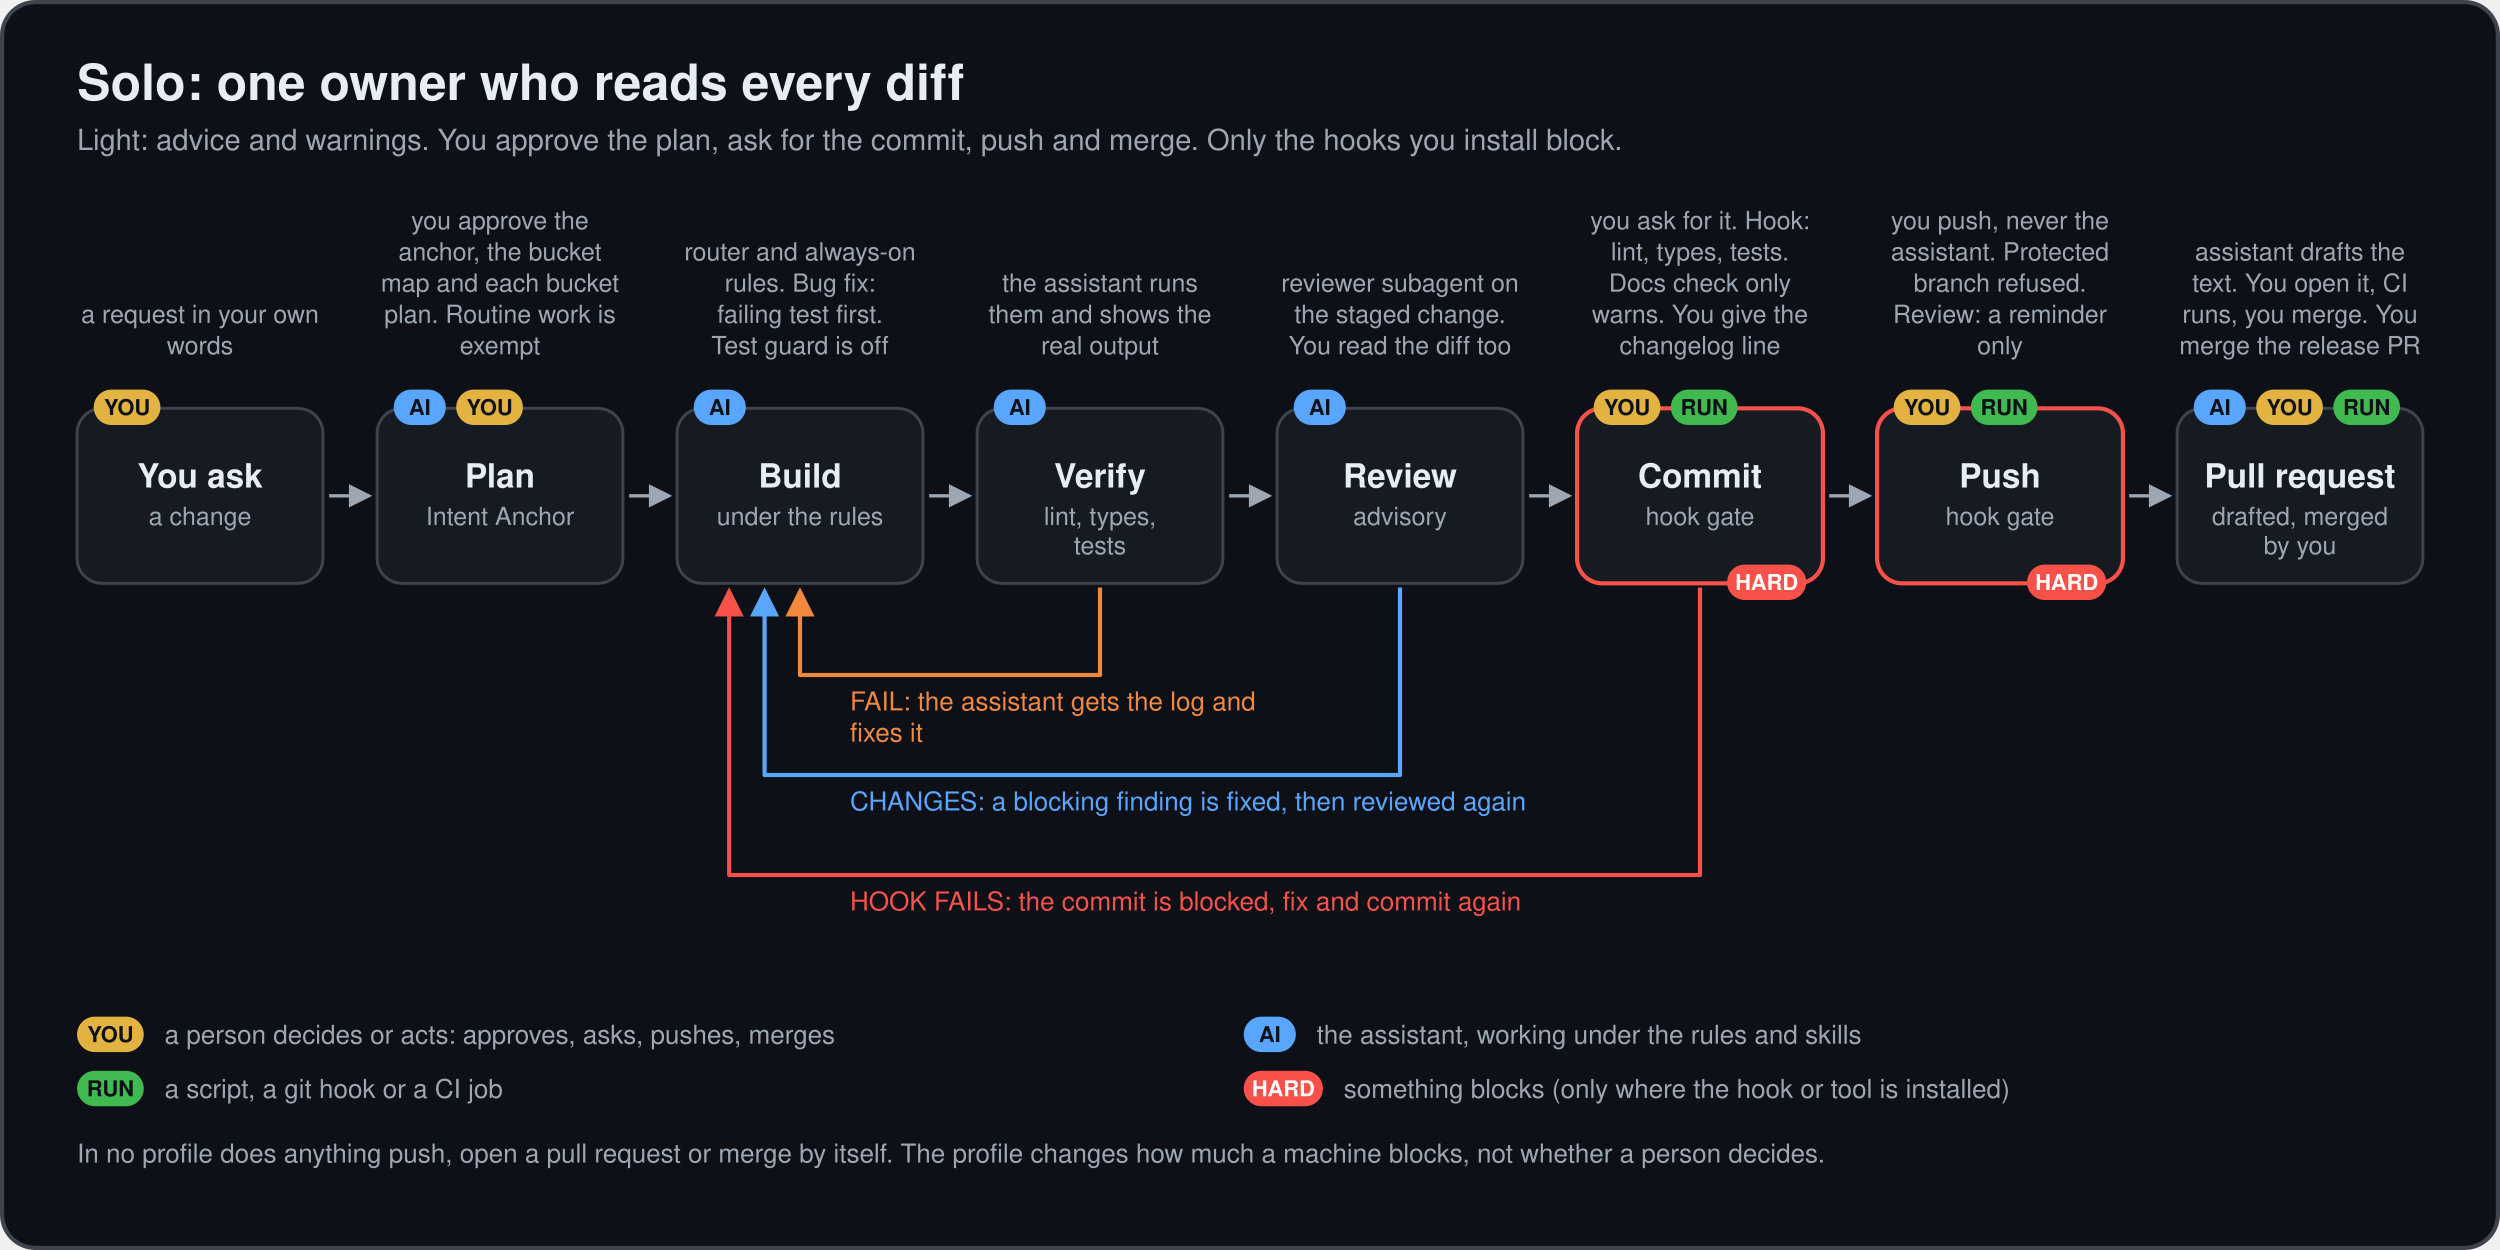
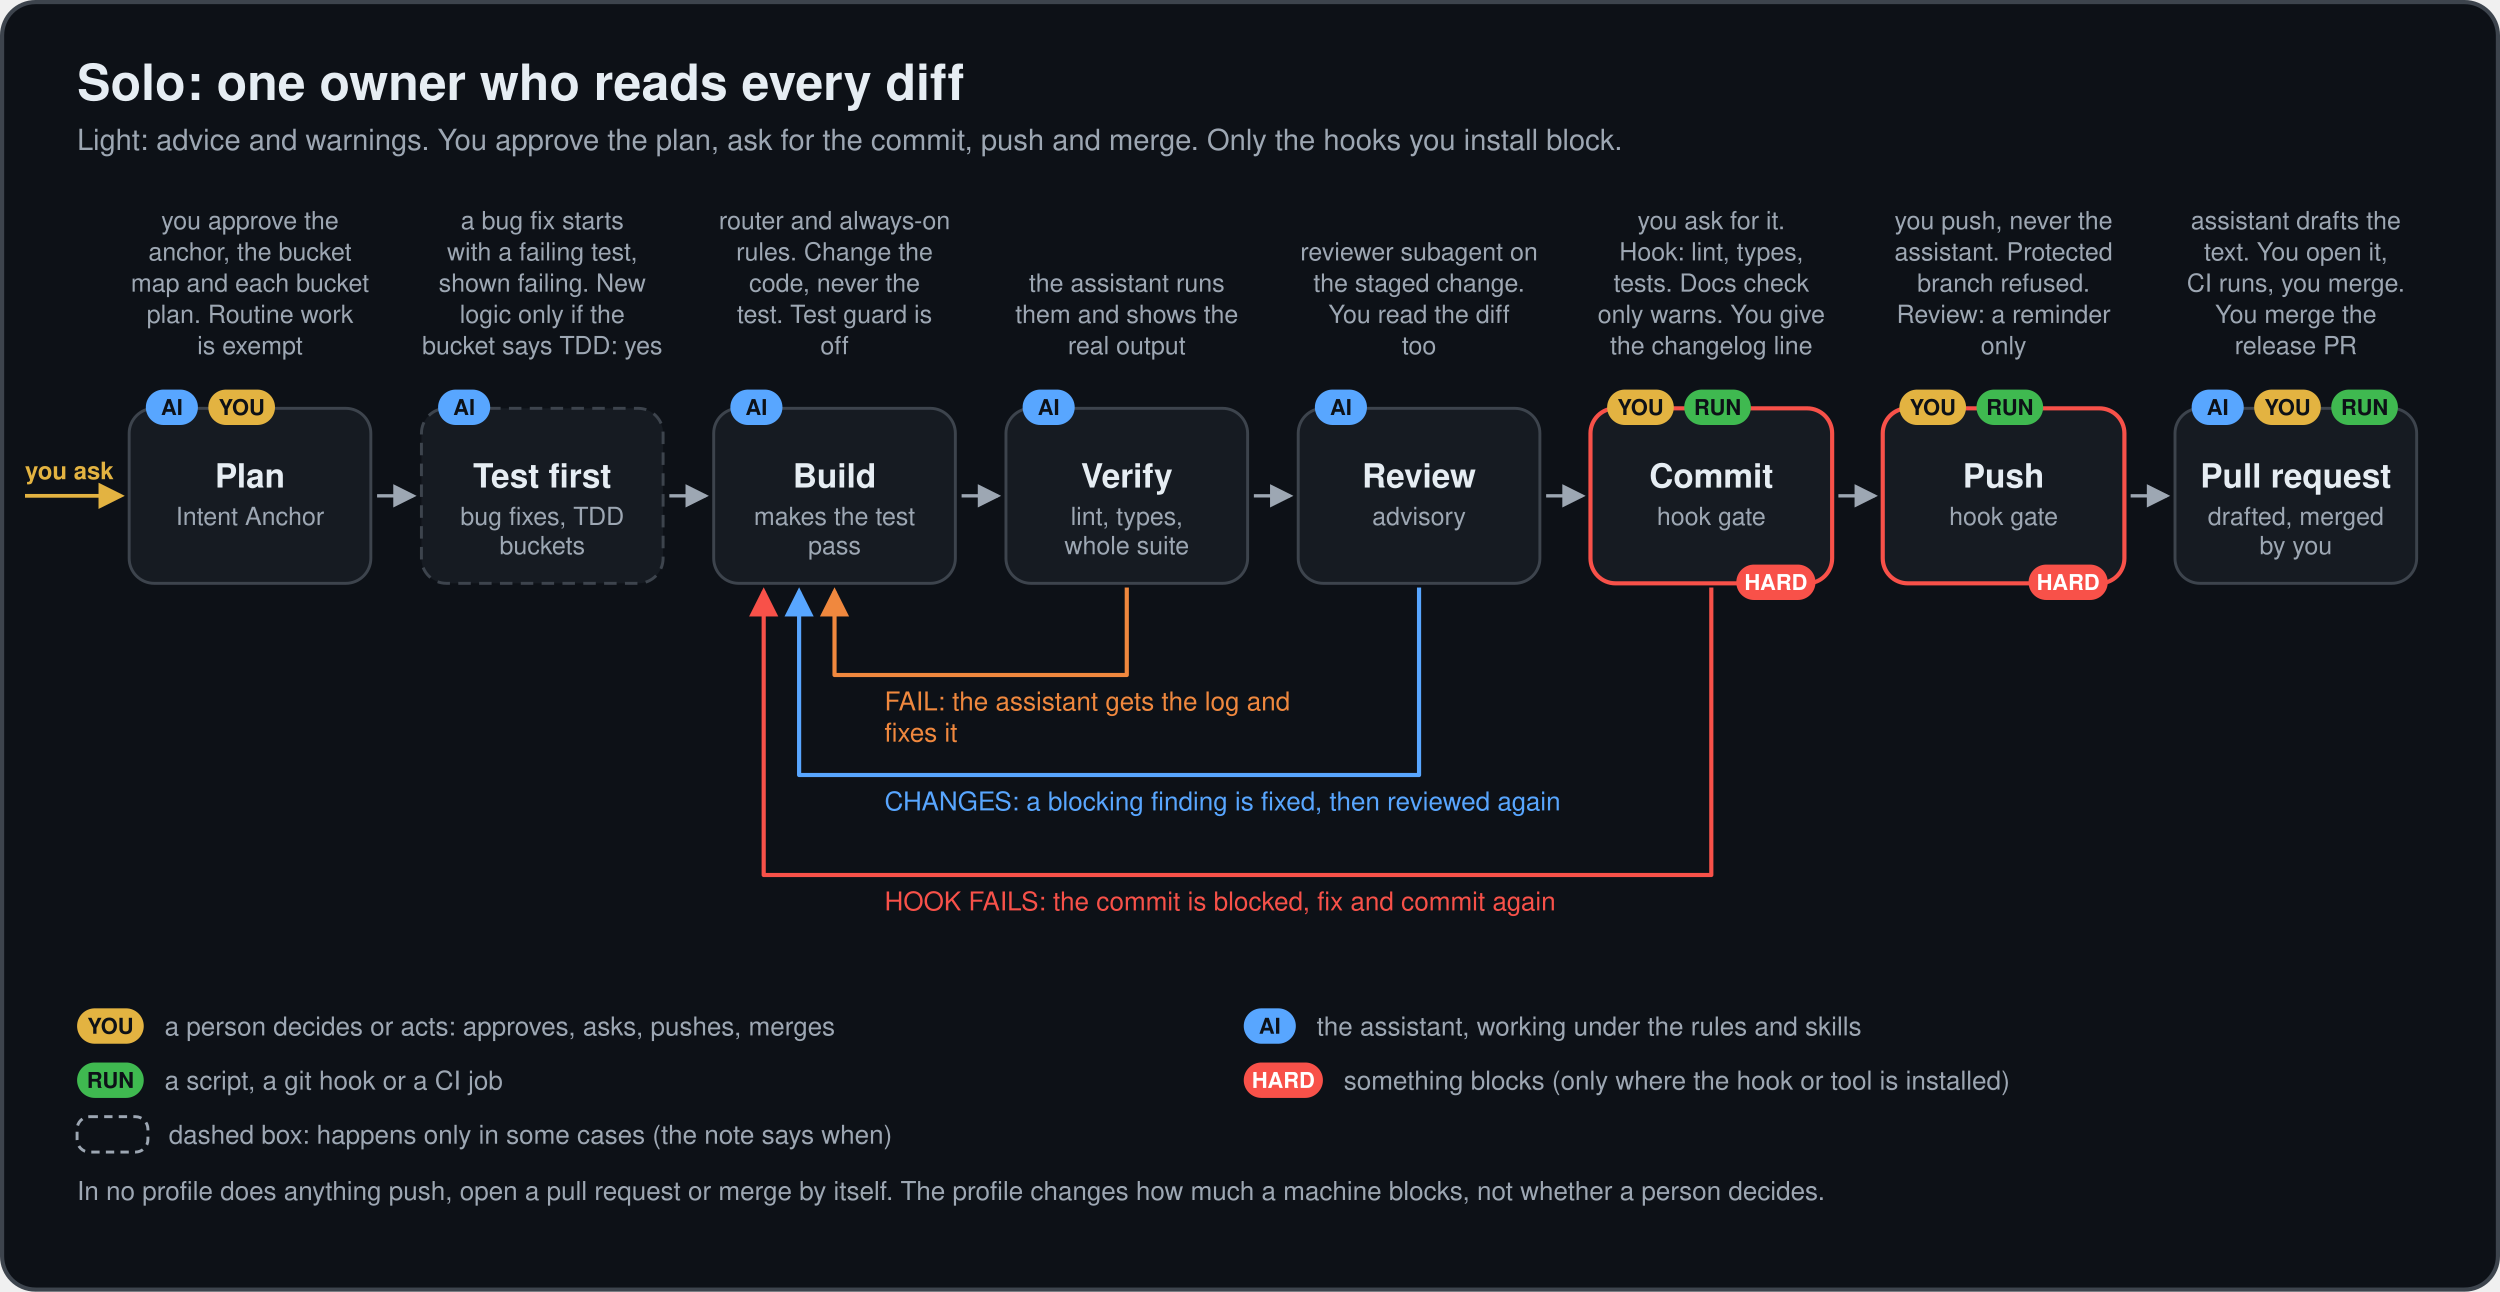
- <svg xmlns="http://www.w3.org/2000/svg" viewBox="0 0 1200 600" width="1200" height="600" role="img" aria-label="Solo workflow: plan, build, verify, review, commit, push, pull request, with who acts and where something blocks" font-family="'Segoe UI', -apple-system, BlinkMacSystemFont, Helvetica, Arial, sans-serif">
+ <svg xmlns="http://www.w3.org/2000/svg" viewBox="0 0 1200 620" width="1200" height="620" role="img" aria-label="Solo workflow: plan, test first for bug fixes, build, verify, review, commit, push and pull request, with who acts and where something blocks" font-family="'Segoe UI', -apple-system, BlinkMacSystemFont, Helvetica, Arial, sans-serif">
  <defs>
    <marker id="arrow" viewBox="0 0 10 10" refX="8.5" refY="5" markerWidth="7" markerHeight="7" orient="auto-start-reverse">
      <path d="M 0 0 L 10 5 L 0 10 z" fill="#9da7b3" />
+     </marker>
+     <marker id="arrow-entry" viewBox="0 0 10 10" refX="8.5" refY="5" markerWidth="7" markerHeight="7" orient="auto-start-reverse">
+       <path d="M 0 0 L 10 5 L 0 10 z" fill="#e3b341" />
    </marker>
    <marker id="arrow-fail" viewBox="0 0 10 10" refX="8.5" refY="5" markerWidth="7" markerHeight="7" orient="auto-start-reverse">
      <path d="M 0 0 L 10 5 L 0 10 z" fill="#f0883e" />
    </marker>
    <marker id="arrow-changes" viewBox="0 0 10 10" refX="8.5" refY="5" markerWidth="7" markerHeight="7" orient="auto-start-reverse">
      <path d="M 0 0 L 10 5 L 0 10 z" fill="#58a6ff" />
    </marker>
    <marker id="arrow-hook" viewBox="0 0 10 10" refX="8.5" refY="5" markerWidth="7" markerHeight="7" orient="auto-start-reverse">
      <path d="M 0 0 L 10 5 L 0 10 z" fill="#f85149" />
    </marker>
  </defs>
-   <rect x="1" y="1" width="1198" height="598" rx="16" fill="#0d1117" stroke="#3d444d" stroke-width="2" />
+   <rect x="1" y="1" width="1198" height="618" rx="16" fill="#0d1117" stroke="#3d444d" stroke-width="2" />
  <text x="37" y="48" font-size="24" font-weight="700" fill="#e6edf3">Solo: one owner who reads every diff</text>
  <text x="37" y="72" font-size="14" fill="#9da7b3">Light: advice and warnings. You approve the plan, ask for the commit, push and merge. Only the hooks you install block.</text>
-   <text x="96" y="155" text-anchor="middle" font-size="12" fill="#9da7b3">a request in your own</text>
-   <text x="96" y="170" text-anchor="middle" font-size="12" fill="#9da7b3">words</text>
-   <rect x="37" y="196" width="118" height="84" rx="12" fill="#161b22" stroke="#3d444d" stroke-width="1.4" />
-   <text x="96" y="234" text-anchor="middle" font-size="16" font-weight="700" fill="#e6edf3">You ask</text>
-   <text x="96" y="252" text-anchor="middle" font-size="12" fill="#9da7b3">a change</text>
-   <rect x="45" y="187" width="32" height="17" rx="8.5" fill="#e3b341" />
-   <text x="61" y="199.2" text-anchor="middle" font-size="10.5" font-weight="700" fill="#0d1117">YOU</text>
-   <line x1="158" y1="238" x2="177" y2="238" stroke="#9da7b3" stroke-width="1.6" marker-end="url(#arrow)" />
-   <text x="240" y="110" text-anchor="middle" font-size="12" fill="#9da7b3">you approve the</text>
-   <text x="240" y="125" text-anchor="middle" font-size="12" fill="#9da7b3">anchor, the bucket</text>
-   <text x="240" y="140" text-anchor="middle" font-size="12" fill="#9da7b3">map and each bucket</text>
-   <text x="240" y="155" text-anchor="middle" font-size="12" fill="#9da7b3">plan. Routine work is</text>
-   <text x="240" y="170" text-anchor="middle" font-size="12" fill="#9da7b3">exempt</text>
-   <rect x="181" y="196" width="118" height="84" rx="12" fill="#161b22" stroke="#3d444d" stroke-width="1.4" />
-   <text x="240" y="234" text-anchor="middle" font-size="16" font-weight="700" fill="#e6edf3">Plan</text>
-   <text x="240" y="252" text-anchor="middle" font-size="12" fill="#9da7b3">Intent Anchor</text>
-   <rect x="189" y="187" width="25" height="17" rx="8.5" fill="#58a6ff" />
-   <text x="201.5" y="199.2" text-anchor="middle" font-size="10.5" font-weight="700" fill="#0d1117">AI</text>
-   <rect x="219" y="187" width="32" height="17" rx="8.5" fill="#e3b341" />
-   <text x="235" y="199.2" text-anchor="middle" font-size="10.5" font-weight="700" fill="#0d1117">YOU</text>
-   <line x1="302" y1="238" x2="321" y2="238" stroke="#9da7b3" stroke-width="1.6" marker-end="url(#arrow)" />
-   <text x="384" y="125" text-anchor="middle" font-size="12" fill="#9da7b3">router and always-on</text>
-   <text x="384" y="140" text-anchor="middle" font-size="12" fill="#9da7b3">rules. Bug fix:</text>
-   <text x="384" y="155" text-anchor="middle" font-size="12" fill="#9da7b3">failing test first.</text>
-   <text x="384" y="170" text-anchor="middle" font-size="12" fill="#9da7b3">Test guard is off</text>
-   <rect x="325" y="196" width="118" height="84" rx="12" fill="#161b22" stroke="#3d444d" stroke-width="1.4" />
-   <text x="384" y="234" text-anchor="middle" font-size="16" font-weight="700" fill="#e6edf3">Build</text>
-   <text x="384" y="252" text-anchor="middle" font-size="12" fill="#9da7b3">under the rules</text>
-   <rect x="333" y="187" width="25" height="17" rx="8.5" fill="#58a6ff" />
-   <text x="345.5" y="199.2" text-anchor="middle" font-size="10.5" font-weight="700" fill="#0d1117">AI</text>
-   <line x1="446" y1="238" x2="465" y2="238" stroke="#9da7b3" stroke-width="1.6" marker-end="url(#arrow)" />
-   <text x="528" y="140" text-anchor="middle" font-size="12" fill="#9da7b3">the assistant runs</text>
-   <text x="528" y="155" text-anchor="middle" font-size="12" fill="#9da7b3">them and shows the</text>
-   <text x="528" y="170" text-anchor="middle" font-size="12" fill="#9da7b3">real output</text>
-   <rect x="469" y="196" width="118" height="84" rx="12" fill="#161b22" stroke="#3d444d" stroke-width="1.4" />
-   <text x="528" y="234" text-anchor="middle" font-size="16" font-weight="700" fill="#e6edf3">Verify</text>
-   <text x="528" y="252" text-anchor="middle" font-size="12" fill="#9da7b3">lint, types,</text>
-   <text x="528" y="266" text-anchor="middle" font-size="12" fill="#9da7b3">tests</text>
-   <rect x="477" y="187" width="25" height="17" rx="8.5" fill="#58a6ff" />
-   <text x="489.5" y="199.2" text-anchor="middle" font-size="10.5" font-weight="700" fill="#0d1117">AI</text>
-   <line x1="590" y1="238" x2="609" y2="238" stroke="#9da7b3" stroke-width="1.6" marker-end="url(#arrow)" />
-   <text x="672" y="140" text-anchor="middle" font-size="12" fill="#9da7b3">reviewer subagent on</text>
-   <text x="672" y="155" text-anchor="middle" font-size="12" fill="#9da7b3">the staged change.</text>
-   <text x="672" y="170" text-anchor="middle" font-size="12" fill="#9da7b3">You read the diff too</text>
-   <rect x="613" y="196" width="118" height="84" rx="12" fill="#161b22" stroke="#3d444d" stroke-width="1.4" />
-   <text x="672" y="234" text-anchor="middle" font-size="16" font-weight="700" fill="#e6edf3">Review</text>
-   <text x="672" y="252" text-anchor="middle" font-size="12" fill="#9da7b3">advisory</text>
-   <rect x="621" y="187" width="25" height="17" rx="8.5" fill="#58a6ff" />
-   <text x="633.5" y="199.2" text-anchor="middle" font-size="10.5" font-weight="700" fill="#0d1117">AI</text>
-   <line x1="734" y1="238" x2="753" y2="238" stroke="#9da7b3" stroke-width="1.6" marker-end="url(#arrow)" />
-   <text x="816" y="110" text-anchor="middle" font-size="12" fill="#9da7b3">you ask for it. Hook:</text>
-   <text x="816" y="125" text-anchor="middle" font-size="12" fill="#9da7b3">lint, types, tests.</text>
-   <text x="816" y="140" text-anchor="middle" font-size="12" fill="#9da7b3">Docs check only</text>
-   <text x="816" y="155" text-anchor="middle" font-size="12" fill="#9da7b3">warns. You give the</text>
-   <text x="816" y="170" text-anchor="middle" font-size="12" fill="#9da7b3">changelog line</text>
-   <rect x="757" y="196" width="118" height="84" rx="12" fill="#161b22" stroke="#f85149" stroke-width="2" />
-   <text x="816" y="234" text-anchor="middle" font-size="16" font-weight="700" fill="#e6edf3">Commit</text>
-   <text x="816" y="252" text-anchor="middle" font-size="12" fill="#9da7b3">hook gate</text>
-   <rect x="765" y="187" width="32" height="17" rx="8.5" fill="#e3b341" />
-   <text x="781" y="199.2" text-anchor="middle" font-size="10.5" font-weight="700" fill="#0d1117">YOU</text>
-   <rect x="802" y="187" width="32" height="17" rx="8.5" fill="#3fb950" />
-   <text x="818" y="199.2" text-anchor="middle" font-size="10.5" font-weight="700" fill="#0d1117">RUN</text>
-   <rect x="829" y="271" width="38" height="17" rx="8.5" fill="#f85149" />
-   <text x="848" y="283.2" text-anchor="middle" font-size="10.5" font-weight="700" fill="#ffffff">HARD</text>
-   <line x1="878" y1="238" x2="897" y2="238" stroke="#9da7b3" stroke-width="1.6" marker-end="url(#arrow)" />
-   <text x="960" y="110" text-anchor="middle" font-size="12" fill="#9da7b3">you push, never the</text>
-   <text x="960" y="125" text-anchor="middle" font-size="12" fill="#9da7b3">assistant. Protected</text>
-   <text x="960" y="140" text-anchor="middle" font-size="12" fill="#9da7b3">branch refused.</text>
-   <text x="960" y="155" text-anchor="middle" font-size="12" fill="#9da7b3">Review: a reminder</text>
-   <text x="960" y="170" text-anchor="middle" font-size="12" fill="#9da7b3">only</text>
-   <rect x="901" y="196" width="118" height="84" rx="12" fill="#161b22" stroke="#f85149" stroke-width="2" />
-   <text x="960" y="234" text-anchor="middle" font-size="16" font-weight="700" fill="#e6edf3">Push</text>
-   <text x="960" y="252" text-anchor="middle" font-size="12" fill="#9da7b3">hook gate</text>
-   <rect x="909" y="187" width="32" height="17" rx="8.5" fill="#e3b341" />
-   <text x="925" y="199.2" text-anchor="middle" font-size="10.5" font-weight="700" fill="#0d1117">YOU</text>
-   <rect x="946" y="187" width="32" height="17" rx="8.5" fill="#3fb950" />
-   <text x="962" y="199.2" text-anchor="middle" font-size="10.5" font-weight="700" fill="#0d1117">RUN</text>
-   <rect x="973" y="271" width="38" height="17" rx="8.5" fill="#f85149" />
-   <text x="992" y="283.2" text-anchor="middle" font-size="10.5" font-weight="700" fill="#ffffff">HARD</text>
-   <line x1="1022" y1="238" x2="1041" y2="238" stroke="#9da7b3" stroke-width="1.6" marker-end="url(#arrow)" />
-   <text x="1104" y="125" text-anchor="middle" font-size="12" fill="#9da7b3">assistant drafts the</text>
-   <text x="1104" y="140" text-anchor="middle" font-size="12" fill="#9da7b3">text. You open it, CI</text>
-   <text x="1104" y="155" text-anchor="middle" font-size="12" fill="#9da7b3">runs, you merge. You</text>
-   <text x="1104" y="170" text-anchor="middle" font-size="12" fill="#9da7b3">merge the release PR</text>
-   <rect x="1045" y="196" width="118" height="84" rx="12" fill="#161b22" stroke="#3d444d" stroke-width="1.4" />
-   <text x="1104" y="234" text-anchor="middle" font-size="16" font-weight="700" fill="#e6edf3">Pull request</text>
-   <text x="1104" y="252" text-anchor="middle" font-size="12" fill="#9da7b3">drafted, merged</text>
-   <text x="1104" y="266" text-anchor="middle" font-size="12" fill="#9da7b3">by you</text>
-   <rect x="1053" y="187" width="25" height="17" rx="8.5" fill="#58a6ff" />
-   <text x="1065.5" y="199.2" text-anchor="middle" font-size="10.5" font-weight="700" fill="#0d1117">AI</text>
-   <rect x="1083" y="187" width="32" height="17" rx="8.5" fill="#e3b341" />
-   <text x="1099" y="199.2" text-anchor="middle" font-size="10.5" font-weight="700" fill="#0d1117">YOU</text>
-   <rect x="1120" y="187" width="32" height="17" rx="8.5" fill="#3fb950" />
-   <text x="1136" y="199.2" text-anchor="middle" font-size="10.5" font-weight="700" fill="#0d1117">RUN</text>
-   <path d="M 528 282 V 324 H 384 V 284" fill="none" stroke="#f0883e" stroke-width="2" stroke-linejoin="round" marker-end="url(#arrow-fail)" />
-   <text x="408" y="341" font-size="12.5" fill="#f0883e">FAIL: the assistant gets the log and</text>
-   <text x="408" y="356" font-size="12.5" fill="#f0883e">fixes it</text>
-   <path d="M 672 282 V 372 H 367 V 284" fill="none" stroke="#58a6ff" stroke-width="2" stroke-linejoin="round" marker-end="url(#arrow-changes)" />
-   <text x="408" y="389" font-size="12.5" fill="#58a6ff">CHANGES: a blocking finding is fixed, then reviewed again</text>
-   <path d="M 816 282 V 420 H 350 V 284" fill="none" stroke="#f85149" stroke-width="2" stroke-linejoin="round" marker-end="url(#arrow-hook)" />
-   <text x="408" y="437" font-size="12.5" fill="#f85149">HOOK FAILS: the commit is blocked, fix and commit again</text>
-   <rect x="37" y="488" width="32" height="17" rx="8.5" fill="#e3b341" />
-   <text x="53" y="500.2" text-anchor="middle" font-size="10.5" font-weight="700" fill="#0d1117">YOU</text>
-   <text x="79" y="501" font-size="12.5" fill="#9da7b3">a person decides or acts: approves, asks, pushes, merges</text>
-   <rect x="597" y="488" width="25" height="17" rx="8.5" fill="#58a6ff" />
-   <text x="609.5" y="500.2" text-anchor="middle" font-size="10.5" font-weight="700" fill="#0d1117">AI</text>
-   <text x="632" y="501" font-size="12.5" fill="#9da7b3">the assistant, working under the rules and skills</text>
-   <rect x="37" y="514" width="32" height="17" rx="8.5" fill="#3fb950" />
-   <text x="53" y="526.2" text-anchor="middle" font-size="10.5" font-weight="700" fill="#0d1117">RUN</text>
-   <text x="79" y="527" font-size="12.5" fill="#9da7b3">a script, a git hook or a CI job</text>
-   <rect x="597" y="514" width="38" height="17" rx="8.5" fill="#f85149" />
-   <text x="616" y="526.2" text-anchor="middle" font-size="10.5" font-weight="700" fill="#ffffff">HARD</text>
-   <text x="645" y="527" font-size="12.5" fill="#9da7b3">something blocks (only where the hook or tool is installed)</text>
-   <text x="37" y="558" font-size="12.5" fill="#9da7b3">In no profile does anything push, open a pull request or merge by itself. The profile changes how much a machine blocks, not whether a person decides.</text>
+   <line x1="12" y1="238" x2="58" y2="238" stroke="#e3b341" stroke-width="1.8" marker-end="url(#arrow-entry)" />
+   <text x="12" y="230" font-size="11.5" font-weight="700" fill="#e3b341">you ask</text>
+   <text x="120" y="110" text-anchor="middle" font-size="12" fill="#9da7b3">you approve the</text>
+   <text x="120" y="125" text-anchor="middle" font-size="12" fill="#9da7b3">anchor, the bucket</text>
+   <text x="120" y="140" text-anchor="middle" font-size="12" fill="#9da7b3">map and each bucket</text>
+   <text x="120" y="155" text-anchor="middle" font-size="12" fill="#9da7b3">plan. Routine work</text>
+   <text x="120" y="170" text-anchor="middle" font-size="12" fill="#9da7b3">is exempt</text>
+   <rect x="62" y="196" width="116" height="84" rx="12" fill="#161b22" stroke="#3d444d" stroke-width="1.4" />
+   <text x="120" y="234" text-anchor="middle" font-size="16" font-weight="700" fill="#e6edf3">Plan</text>
+   <text x="120" y="252" text-anchor="middle" font-size="12" fill="#9da7b3">Intent Anchor</text>
+   <rect x="70" y="187" width="25" height="17" rx="8.5" fill="#58a6ff" />
+   <text x="82.5" y="199.2" text-anchor="middle" font-size="10.5" font-weight="700" fill="#0d1117">AI</text>
+   <rect x="100" y="187" width="32" height="17" rx="8.5" fill="#e3b341" />
+   <text x="116" y="199.2" text-anchor="middle" font-size="10.5" font-weight="700" fill="#0d1117">YOU</text>
+   <line x1="181" y1="238" x2="198.286" y2="238" stroke="#9da7b3" stroke-width="1.6" marker-end="url(#arrow)" />
+   <text x="260.286" y="110" text-anchor="middle" font-size="12" fill="#9da7b3">a bug fix starts</text>
+   <text x="260.286" y="125" text-anchor="middle" font-size="12" fill="#9da7b3">with a failing test,</text>
+   <text x="260.286" y="140" text-anchor="middle" font-size="12" fill="#9da7b3">shown failing. New</text>
+   <text x="260.286" y="155" text-anchor="middle" font-size="12" fill="#9da7b3">logic only if the</text>
+   <text x="260.286" y="170" text-anchor="middle" font-size="12" fill="#9da7b3">bucket says TDD: yes</text>
+   <rect x="202.286" y="196" width="116" height="84" rx="12" fill="#161b22" stroke="#3d444d" stroke-width="1.4" stroke-dasharray="6 4" />
+   <text x="260.286" y="234" text-anchor="middle" font-size="16" font-weight="700" fill="#e6edf3">Test first</text>
+   <text x="260.286" y="252" text-anchor="middle" font-size="12" fill="#9da7b3">bug fixes, TDD</text>
+   <text x="260.286" y="266" text-anchor="middle" font-size="12" fill="#9da7b3">buckets</text>
+   <rect x="210.286" y="187" width="25" height="17" rx="8.5" fill="#58a6ff" />
+   <text x="222.786" y="199.2" text-anchor="middle" font-size="10.5" font-weight="700" fill="#0d1117">AI</text>
+   <line x1="321.286" y1="238" x2="338.571" y2="238" stroke="#9da7b3" stroke-width="1.6" marker-end="url(#arrow)" />
+   <text x="400.571" y="110" text-anchor="middle" font-size="12" fill="#9da7b3">router and always-on</text>
+   <text x="400.571" y="125" text-anchor="middle" font-size="12" fill="#9da7b3">rules. Change the</text>
+   <text x="400.571" y="140" text-anchor="middle" font-size="12" fill="#9da7b3">code, never the</text>
+   <text x="400.571" y="155" text-anchor="middle" font-size="12" fill="#9da7b3">test. Test guard is</text>
+   <text x="400.571" y="170" text-anchor="middle" font-size="12" fill="#9da7b3">off</text>
+   <rect x="342.571" y="196" width="116" height="84" rx="12" fill="#161b22" stroke="#3d444d" stroke-width="1.4" />
+   <text x="400.571" y="234" text-anchor="middle" font-size="16" font-weight="700" fill="#e6edf3">Build</text>
+   <text x="400.571" y="252" text-anchor="middle" font-size="12" fill="#9da7b3">makes the test</text>
+   <text x="400.571" y="266" text-anchor="middle" font-size="12" fill="#9da7b3">pass</text>
+   <rect x="350.571" y="187" width="25" height="17" rx="8.5" fill="#58a6ff" />
+   <text x="363.071" y="199.2" text-anchor="middle" font-size="10.5" font-weight="700" fill="#0d1117">AI</text>
+   <line x1="461.571" y1="238" x2="478.857" y2="238" stroke="#9da7b3" stroke-width="1.6" marker-end="url(#arrow)" />
+   <text x="540.857" y="140" text-anchor="middle" font-size="12" fill="#9da7b3">the assistant runs</text>
+   <text x="540.857" y="155" text-anchor="middle" font-size="12" fill="#9da7b3">them and shows the</text>
+   <text x="540.857" y="170" text-anchor="middle" font-size="12" fill="#9da7b3">real output</text>
+   <rect x="482.857" y="196" width="116" height="84" rx="12" fill="#161b22" stroke="#3d444d" stroke-width="1.4" />
+   <text x="540.857" y="234" text-anchor="middle" font-size="16" font-weight="700" fill="#e6edf3">Verify</text>
+   <text x="540.857" y="252" text-anchor="middle" font-size="12" fill="#9da7b3">lint, types,</text>
+   <text x="540.857" y="266" text-anchor="middle" font-size="12" fill="#9da7b3">whole suite</text>
+   <rect x="490.857" y="187" width="25" height="17" rx="8.5" fill="#58a6ff" />
+   <text x="503.357" y="199.2" text-anchor="middle" font-size="10.5" font-weight="700" fill="#0d1117">AI</text>
+   <line x1="601.857" y1="238" x2="619.143" y2="238" stroke="#9da7b3" stroke-width="1.6" marker-end="url(#arrow)" />
+   <text x="681.143" y="125" text-anchor="middle" font-size="12" fill="#9da7b3">reviewer subagent on</text>
+   <text x="681.143" y="140" text-anchor="middle" font-size="12" fill="#9da7b3">the staged change.</text>
+   <text x="681.143" y="155" text-anchor="middle" font-size="12" fill="#9da7b3">You read the diff</text>
+   <text x="681.143" y="170" text-anchor="middle" font-size="12" fill="#9da7b3">too</text>
+   <rect x="623.143" y="196" width="116" height="84" rx="12" fill="#161b22" stroke="#3d444d" stroke-width="1.4" />
+   <text x="681.143" y="234" text-anchor="middle" font-size="16" font-weight="700" fill="#e6edf3">Review</text>
+   <text x="681.143" y="252" text-anchor="middle" font-size="12" fill="#9da7b3">advisory</text>
+   <rect x="631.143" y="187" width="25" height="17" rx="8.5" fill="#58a6ff" />
+   <text x="643.643" y="199.2" text-anchor="middle" font-size="10.5" font-weight="700" fill="#0d1117">AI</text>
+   <line x1="742.143" y1="238" x2="759.429" y2="238" stroke="#9da7b3" stroke-width="1.6" marker-end="url(#arrow)" />
+   <text x="821.429" y="110" text-anchor="middle" font-size="12" fill="#9da7b3">you ask for it.</text>
+   <text x="821.429" y="125" text-anchor="middle" font-size="12" fill="#9da7b3">Hook: lint, types,</text>
+   <text x="821.429" y="140" text-anchor="middle" font-size="12" fill="#9da7b3">tests. Docs check</text>
+   <text x="821.429" y="155" text-anchor="middle" font-size="12" fill="#9da7b3">only warns. You give</text>
+   <text x="821.429" y="170" text-anchor="middle" font-size="12" fill="#9da7b3">the changelog line</text>
+   <rect x="763.429" y="196" width="116" height="84" rx="12" fill="#161b22" stroke="#f85149" stroke-width="2" />
+   <text x="821.429" y="234" text-anchor="middle" font-size="16" font-weight="700" fill="#e6edf3">Commit</text>
+   <text x="821.429" y="252" text-anchor="middle" font-size="12" fill="#9da7b3">hook gate</text>
+   <rect x="771.429" y="187" width="32" height="17" rx="8.5" fill="#e3b341" />
+   <text x="787.429" y="199.2" text-anchor="middle" font-size="10.5" font-weight="700" fill="#0d1117">YOU</text>
+   <rect x="808.429" y="187" width="32" height="17" rx="8.5" fill="#3fb950" />
+   <text x="824.429" y="199.2" text-anchor="middle" font-size="10.5" font-weight="700" fill="#0d1117">RUN</text>
+   <rect x="833.429" y="271" width="38" height="17" rx="8.5" fill="#f85149" />
+   <text x="852.429" y="283.2" text-anchor="middle" font-size="10.5" font-weight="700" fill="#ffffff">HARD</text>
+   <line x1="882.429" y1="238" x2="899.714" y2="238" stroke="#9da7b3" stroke-width="1.6" marker-end="url(#arrow)" />
+   <text x="961.714" y="110" text-anchor="middle" font-size="12" fill="#9da7b3">you push, never the</text>
+   <text x="961.714" y="125" text-anchor="middle" font-size="12" fill="#9da7b3">assistant. Protected</text>
+   <text x="961.714" y="140" text-anchor="middle" font-size="12" fill="#9da7b3">branch refused.</text>
+   <text x="961.714" y="155" text-anchor="middle" font-size="12" fill="#9da7b3">Review: a reminder</text>
+   <text x="961.714" y="170" text-anchor="middle" font-size="12" fill="#9da7b3">only</text>
+   <rect x="903.714" y="196" width="116" height="84" rx="12" fill="#161b22" stroke="#f85149" stroke-width="2" />
+   <text x="961.714" y="234" text-anchor="middle" font-size="16" font-weight="700" fill="#e6edf3">Push</text>
+   <text x="961.714" y="252" text-anchor="middle" font-size="12" fill="#9da7b3">hook gate</text>
+   <rect x="911.714" y="187" width="32" height="17" rx="8.5" fill="#e3b341" />
+   <text x="927.714" y="199.2" text-anchor="middle" font-size="10.5" font-weight="700" fill="#0d1117">YOU</text>
+   <rect x="948.714" y="187" width="32" height="17" rx="8.5" fill="#3fb950" />
+   <text x="964.714" y="199.2" text-anchor="middle" font-size="10.5" font-weight="700" fill="#0d1117">RUN</text>
+   <rect x="973.714" y="271" width="38" height="17" rx="8.5" fill="#f85149" />
+   <text x="992.714" y="283.2" text-anchor="middle" font-size="10.5" font-weight="700" fill="#ffffff">HARD</text>
+   <line x1="1022.714" y1="238" x2="1040" y2="238" stroke="#9da7b3" stroke-width="1.6" marker-end="url(#arrow)" />
+   <text x="1102" y="110" text-anchor="middle" font-size="12" fill="#9da7b3">assistant drafts the</text>
+   <text x="1102" y="125" text-anchor="middle" font-size="12" fill="#9da7b3">text. You open it,</text>
+   <text x="1102" y="140" text-anchor="middle" font-size="12" fill="#9da7b3">CI runs, you merge.</text>
+   <text x="1102" y="155" text-anchor="middle" font-size="12" fill="#9da7b3">You merge the</text>
+   <text x="1102" y="170" text-anchor="middle" font-size="12" fill="#9da7b3">release PR</text>
+   <rect x="1044" y="196" width="116" height="84" rx="12" fill="#161b22" stroke="#3d444d" stroke-width="1.4" />
+   <text x="1102" y="234" text-anchor="middle" font-size="16" font-weight="700" fill="#e6edf3">Pull request</text>
+   <text x="1102" y="252" text-anchor="middle" font-size="12" fill="#9da7b3">drafted, merged</text>
+   <text x="1102" y="266" text-anchor="middle" font-size="12" fill="#9da7b3">by you</text>
+   <rect x="1052" y="187" width="25" height="17" rx="8.5" fill="#58a6ff" />
+   <text x="1064.5" y="199.2" text-anchor="middle" font-size="10.5" font-weight="700" fill="#0d1117">AI</text>
+   <rect x="1082" y="187" width="32" height="17" rx="8.5" fill="#e3b341" />
+   <text x="1098" y="199.2" text-anchor="middle" font-size="10.5" font-weight="700" fill="#0d1117">YOU</text>
+   <rect x="1119" y="187" width="32" height="17" rx="8.5" fill="#3fb950" />
+   <text x="1135" y="199.2" text-anchor="middle" font-size="10.5" font-weight="700" fill="#0d1117">RUN</text>
+   <path d="M 540.857 282 V 324 H 400.571 V 284" fill="none" stroke="#f0883e" stroke-width="2" stroke-linejoin="round" marker-end="url(#arrow-fail)" />
+   <text x="424.571" y="341" font-size="12.5" fill="#f0883e">FAIL: the assistant gets the log and</text>
+   <text x="424.571" y="356" font-size="12.5" fill="#f0883e">fixes it</text>
+   <path d="M 681.143 282 V 372 H 383.571 V 284" fill="none" stroke="#58a6ff" stroke-width="2" stroke-linejoin="round" marker-end="url(#arrow-changes)" />
+   <text x="424.571" y="389" font-size="12.5" fill="#58a6ff">CHANGES: a blocking finding is fixed, then reviewed again</text>
+   <path d="M 821.429 282 V 420 H 366.571 V 284" fill="none" stroke="#f85149" stroke-width="2" stroke-linejoin="round" marker-end="url(#arrow-hook)" />
+   <text x="424.571" y="437" font-size="12.5" fill="#f85149">HOOK FAILS: the commit is blocked, fix and commit again</text>
+   <rect x="37" y="484" width="32" height="17" rx="8.5" fill="#e3b341" />
+   <text x="53" y="496.2" text-anchor="middle" font-size="10.5" font-weight="700" fill="#0d1117">YOU</text>
+   <text x="79" y="497" font-size="12.5" fill="#9da7b3">a person decides or acts: approves, asks, pushes, merges</text>
+   <rect x="597" y="484" width="25" height="17" rx="8.5" fill="#58a6ff" />
+   <text x="609.5" y="496.2" text-anchor="middle" font-size="10.5" font-weight="700" fill="#0d1117">AI</text>
+   <text x="632" y="497" font-size="12.5" fill="#9da7b3">the assistant, working under the rules and skills</text>
+   <rect x="37" y="510" width="32" height="17" rx="8.5" fill="#3fb950" />
+   <text x="53" y="522.2" text-anchor="middle" font-size="10.5" font-weight="700" fill="#0d1117">RUN</text>
+   <text x="79" y="523" font-size="12.5" fill="#9da7b3">a script, a git hook or a CI job</text>
+   <rect x="597" y="510" width="38" height="17" rx="8.5" fill="#f85149" />
+   <text x="616" y="522.2" text-anchor="middle" font-size="10.5" font-weight="700" fill="#ffffff">HARD</text>
+   <text x="645" y="523" font-size="12.5" fill="#9da7b3">something blocks (only where the hook or tool is installed)</text>
+   <rect x="37" y="536" width="34" height="17" rx="6" fill="none" stroke="#9da7b3" stroke-width="1.4" stroke-dasharray="4 3" />
+   <text x="81" y="549" font-size="12.5" fill="#9da7b3">dashed box: happens only in some cases (the note says when)</text>
+   <text x="37" y="576" font-size="12.5" fill="#9da7b3">In no profile does anything push, open a pull request or merge by itself. The profile changes how much a machine blocks, not whether a person decides.</text>
</svg>
